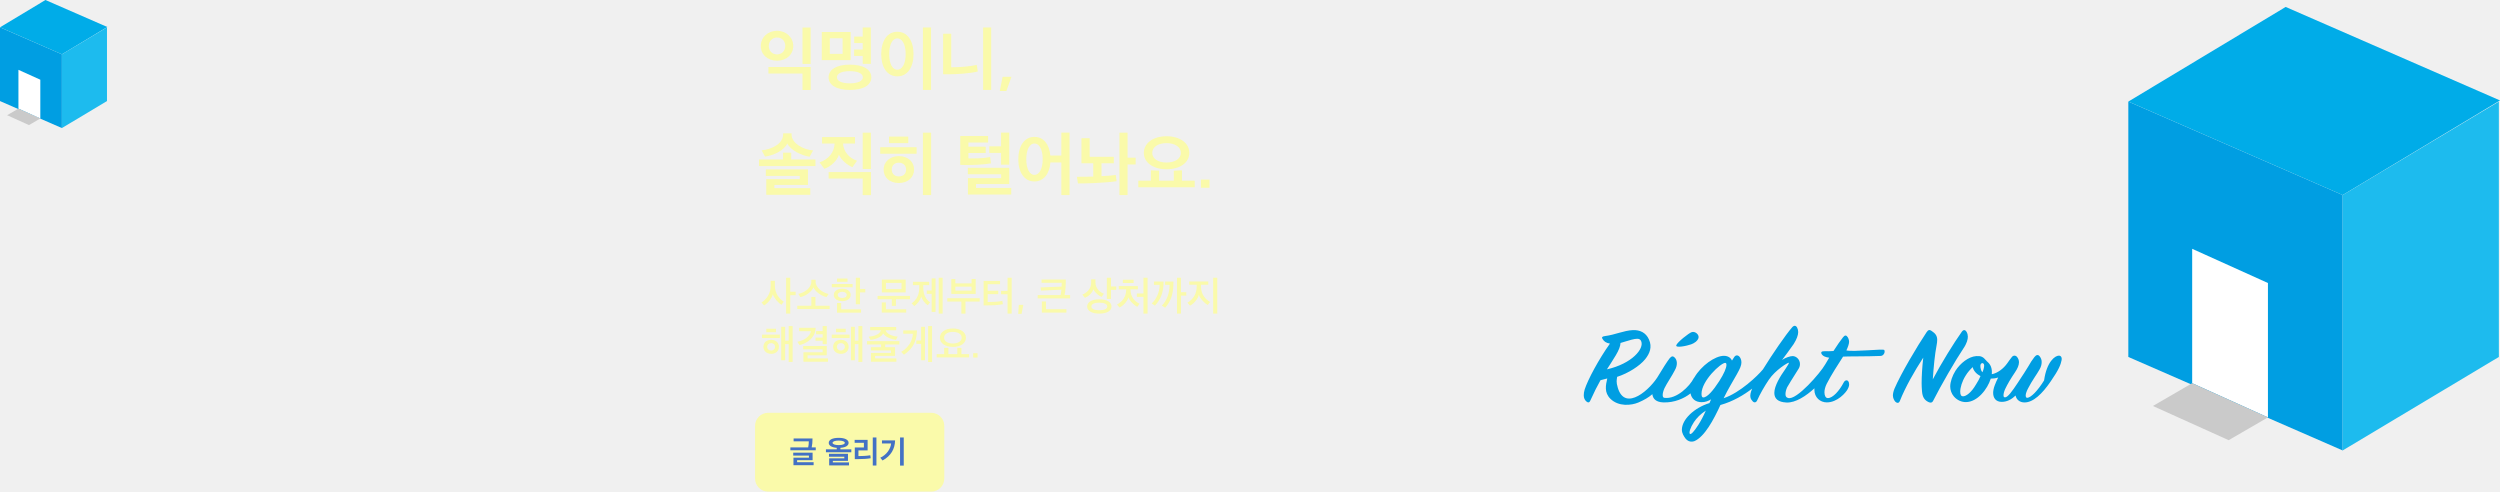
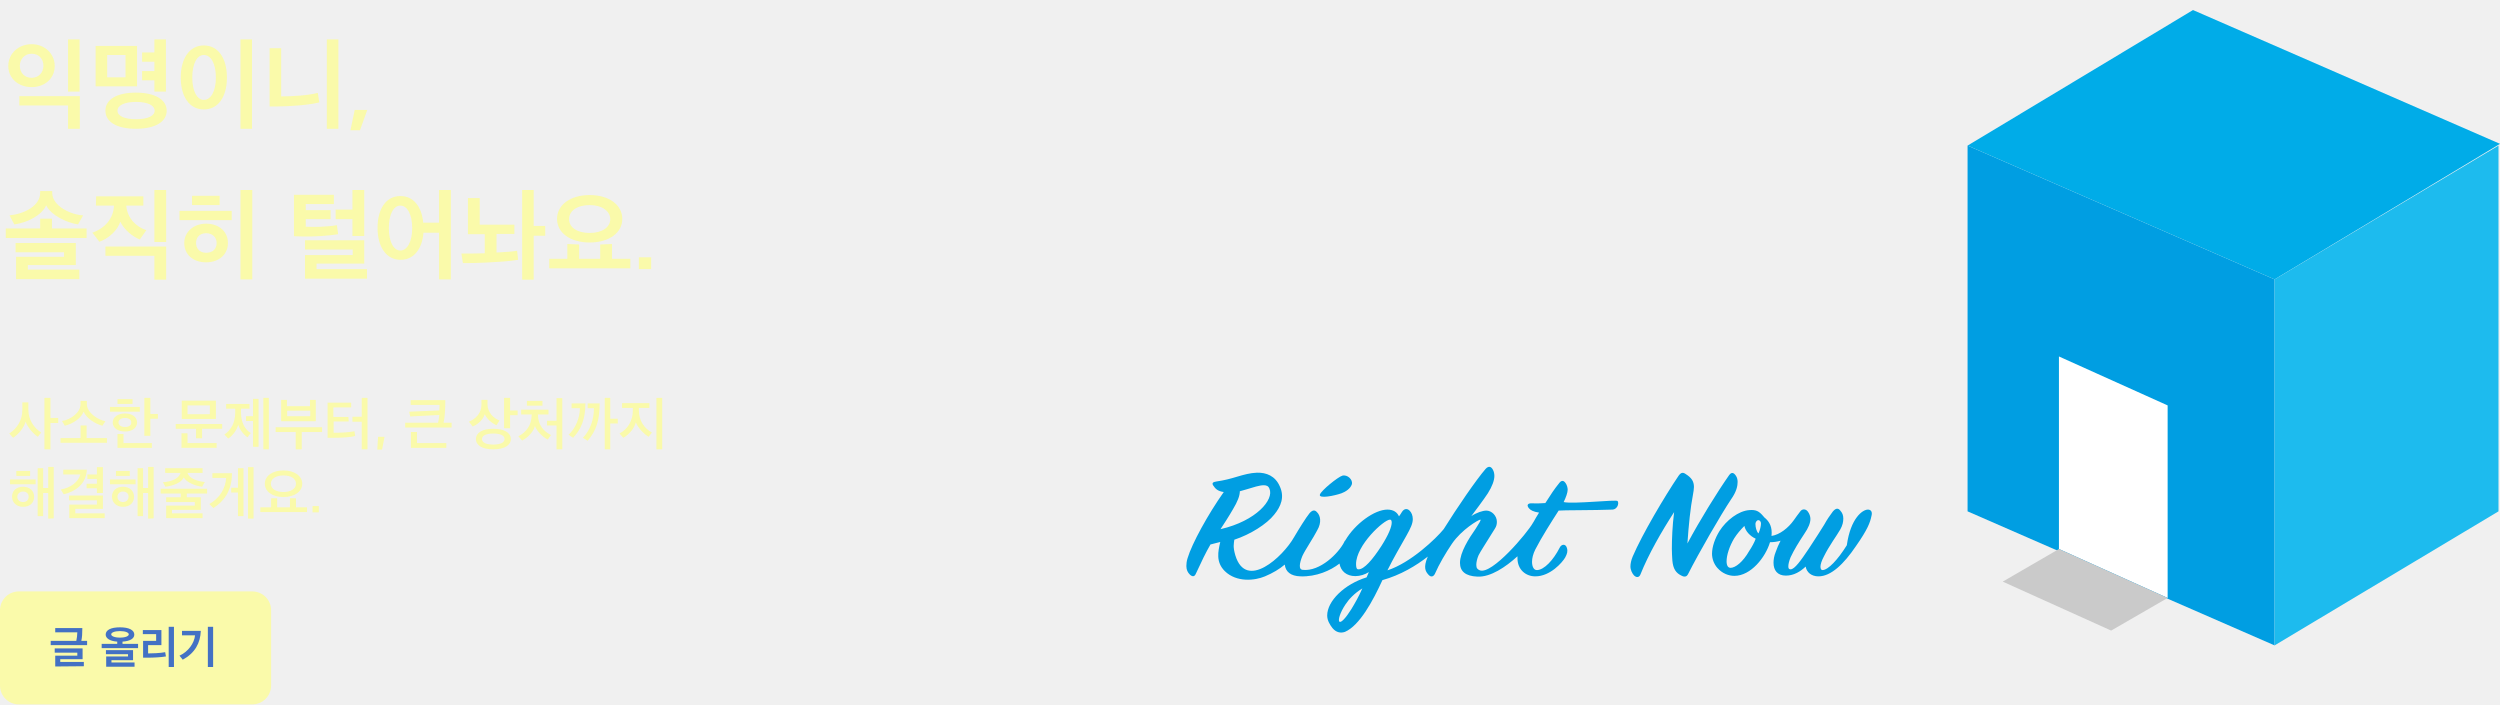
- <svg xmlns="http://www.w3.org/2000/svg" id="_레이어_2" data-name="레이어 2" viewBox="0 0 1426.78 280.58">
-   <defs>
-     <style>
-       .cls-1 {
-         fill: #4371c4;
-       }
- 
-       .cls-1, .cls-2, .cls-3, .cls-4, .cls-5, .cls-6, .cls-7 {
-         stroke-width: 0px;
-       }
- 
-       .cls-2 {
-         fill: #00ace8;
-       }
- 
-       .cls-3 {
-         fill: #009ee2;
-       }
- 
-       .cls-4 {
-         fill: #fff;
-       }
- 
-       .cls-5 {
-         fill: #fafaaa;
-       }
- 
-       .cls-6 {
-         fill: #1dbbee;
-       }
- 
-       .cls-7 {
-         fill: #cacaca;
-       }
-     </style>
-   </defs>
-   <g id="_레이어_1-2" data-name="레이어 1">
-     <g>
-       <path class="cls-5" d="m445.95,173.97c-1.75-1.13-4.14-3.75-4.88-6-.71,2.44-2.76,5.01-5.01,6.37l-1.45-1.72c3.2-2.07,5.22-5.45,5.22-9.36v-2.99h2.41v2.85c0,3.93,2.09,7.2,5.1,9.08l-1.4,1.77Zm5.06-7.47h3.08v1.98h-3.08v10.51h-2.37v-20.49h2.37v8Z" />
-       <path class="cls-5" d="m454.99,176.4v-1.91h8.05v-5.04h2.35v5.04h8.12v1.91h-18.51Zm16.69-6.81c-3.06-.78-6.39-3.1-7.45-5.63-.94,2.55-4.35,4.9-7.45,5.63l-1.15-1.91c3.36-.53,7.4-3.29,7.4-6.81v-1.22h2.46v1.22c0,3.47,4.32,6.32,7.4,6.9l-1.22,1.82Z" />
-       <path class="cls-5" d="m474.72,163.96v-1.86h11.87v1.86h-11.87Zm5.98,7.91c-2.76,0-4.85-1.4-4.85-3.56s2.07-3.56,4.85-3.56,4.81,1.45,4.81,3.56-2.07,3.56-4.81,3.56Zm-3.01-12.92h6v1.89h-6v-1.89Zm0,19.48v-5.5h2.37v3.61h11.34v1.89h-13.71Zm3.01-11.89c-1.45,0-2.6.69-2.6,1.77s1.15,1.75,2.6,1.75,2.55-.64,2.55-1.75-1.17-1.77-2.55-1.77Zm10.09-1.63h3.04v1.95h-3.04v6.78h-2.37v-15.15h2.37v6.42Z" />
-       <path class="cls-5" d="m508.97,174.56v-3.77h-8.14v-1.91h18.51v1.91h-8.02v3.77h-2.35Zm-5.75,3.82v-5.79h2.37v3.93h11.59v1.86h-13.96Zm13.66-11.5h-13.61v-7.31h13.61v7.31Zm-2.37-5.43h-8.88v3.54h8.88v-3.54Z" />
-       <path class="cls-5" d="m529.48,174.22c-1.38-.87-3.17-3.06-3.73-5.01-.46,2.02-2.23,4.37-4,5.47l-1.47-1.59c2.71-1.79,4.35-4.78,4.35-8.83v-1.52h-3.61v-1.91h9.27v1.91h-3.36v1.45c0,4.07,1.63,6.99,3.93,8.32l-1.38,1.7Zm2.23,3.79v-10.28h-2.81v-1.95h2.81v-6.88h2.21v19.11h-2.21Zm4.02.97v-20.49h2.25v20.49h-2.25Z" />
-       <path class="cls-5" d="m548.67,179v-6.9h-8.05v-1.91h18.51v1.91h-8.12v6.9h-2.35Zm-5.75-11.24v-8.49h2.32v2.46h9.24v-2.51h2.35v8.53h-13.91Zm11.57-4.16h-9.24v2.25h9.24v-2.25Z" />
-       <path class="cls-5" d="m569.73,167.85h-6.05v4.51c2.74,0,5.59-.07,8.35-.62l.34,1.86c-2.14.46-5.01.67-8.88.69h-2.14v-13.96h9.38v1.86h-7.06v3.75h6.05v1.91Zm5.29,11.13v-11.04h-3.7v-1.95h3.7v-7.5h2.35v20.49h-2.35Z" />
-       <path class="cls-5" d="m581.44,174.01h2.58l-1.01,5.13h-1.91l.34-5.13Z" />
-       <path class="cls-5" d="m607.57,168.4h3.15v1.89h-18.51v-1.89h13.08c.21-.83.37-1.93.46-3.08l-11.59.55-.3-1.82,12-.48c.05-.76.07-1.49.07-2.16h-11.5v-1.89h13.84c0,3.38-.21,6.71-.71,8.88Zm-12.99,9.98v-6.32h2.37v4.42h11.66v1.91h-14.03Z" />
-       <path class="cls-5" d="m628.66,169.44c-1.68-.71-3.79-2.41-4.67-4.37-.62,2.16-2.76,4.05-4.83,4.92l-1.45-1.86c2.94-1.2,5.04-3.63,5.04-6.78v-1.95h2.44v1.84c0,3.2,2.51,5.61,4.83,6.37l-1.36,1.84Zm-1.29,9.54c-4.37,0-6.92-1.63-6.92-4.07s2.55-4.09,6.92-4.09,6.97,1.61,6.97,4.09-2.58,4.07-6.97,4.07Zm0-6.25c-2.85,0-4.51.8-4.51,2.18s1.66,2.16,4.51,2.16,4.55-.81,4.55-2.16-1.68-2.18-4.55-2.18Zm6.69-7.31v5.2h-2.37v-12.12h2.37v4.97h3.01v1.95h-3.01Z" />
-       <path class="cls-5" d="m649.08,175.09c-2.02-.97-4.42-3.4-5.08-5.4-.51,2.09-2.67,4.62-5.06,5.82l-1.47-1.72c3.1-1.63,5.27-4.44,5.27-8.58v-.09h-4.25v-1.86h10.92v1.86h-4.23v.09c0,4.14,2.32,6.74,5.17,8.14l-1.26,1.75Zm-8.26-15.43h6.16v1.86h-6.16v-1.86Zm11.75,19.32v-9.54h-3.75v-1.95h3.75v-8.99h2.35v20.49h-2.35Z" />
-       <path class="cls-5" d="m659.13,174.43l-1.82-1.24c2.92-2.69,4.51-6.92,4.53-10.6h-3.27v-1.91h5.5c0,6.09-1.61,10.23-4.94,13.75Zm5.86,1.22l-1.89-1.22c3.1-3.2,4.39-7.61,4.39-11.84h-2.55v-1.91h4.76c0,6.62-1.08,10.67-4.71,14.97Zm8.99-8.9h3.04v1.95h-3.04v10.28h-2.25v-20.49h2.25v8.26Z" />
-       <path class="cls-5" d="m689.26,174.04c-1.91-1.06-4.39-3.68-5.06-5.79-.53,2.21-2.6,4.92-5.04,6.21l-1.49-1.72c3.27-1.84,5.31-5.08,5.31-9.22v-1.01h-4.28v-1.86h10.88v1.86h-4.16v.99c0,4.14,2.21,7.2,5.22,8.83l-1.38,1.72Zm3.1,4.94v-20.49h2.35v20.49h-2.35Z" />
-       <path class="cls-5" d="m434.91,190.97h10.19v1.95h-10.19v-1.95Zm5.2,10.97c-2.62,0-4.42-1.72-4.42-3.98,0-2.46,1.79-4.02,4.42-4.02s4.42,1.61,4.42,4.02-1.79,3.98-4.42,3.98Zm-2.78-14.33h5.54v1.98h-5.54v-1.98Zm2.78,8.21c-1.31,0-2.25.85-2.25,2.14s.94,2.09,2.25,2.09,2.25-.9,2.25-2.09c0-1.29-.94-2.14-2.25-2.14Zm10,10.76v-10.19h-2.02v9.22h-2.23v-19.11h2.23v7.93h2.02v-8.35h2.25v20.49h-2.25Z" />
-       <path class="cls-5" d="m456.28,196.95l-1.22-1.91c3.96-.71,7.04-2.97,7.8-6.02h-6.78v-1.95h9.43c-.21,5.59-4.53,8.71-9.22,9.89Zm2.23,9.5v-5.4h10.99v-1.68h-11.13v-1.89h13.48v5.31h-10.97v1.77h11.66v1.89h-14.03Zm10.99-10.05v-1.93h-4.09v-1.79h4.09v-1.91h-3.75v-1.82h3.75v-2.85h2.35v10.3h-2.35Z" />
-       <path class="cls-5" d="m474.7,190.97h10.19v1.95h-10.19v-1.95Zm5.2,10.97c-2.62,0-4.42-1.72-4.42-3.98,0-2.46,1.79-4.02,4.42-4.02s4.42,1.61,4.42,4.02-1.79,3.98-4.42,3.98Zm-2.78-14.33h5.54v1.98h-5.54v-1.98Zm2.78,8.21c-1.31,0-2.25.85-2.25,2.14s.94,2.09,2.25,2.09,2.25-.9,2.25-2.09c0-1.29-.94-2.14-2.25-2.14Zm10,10.76v-10.19h-2.02v9.22h-2.23v-19.11h2.23v7.93h2.02v-8.35h2.25v20.49h-2.25Z" />
-       <path class="cls-5" d="m497.08,206.44v-5.01h11.41v-1.4h-11.41v-1.89h5.75v-1.54h-8.05v-1.91h18.51v1.91h-8.12v1.54h5.66v4.97h-11.41v1.45h12.16v1.89h-14.51Zm14.26-12.49c-3.01-.37-6.19-1.75-7.29-3.66-.92,1.98-3.96,3.31-7.27,3.68l-1.03-1.82c3.29-.23,6.42-1.36,6.99-3.66h-6.12v-1.86h14.85v1.86h-6.05c.69,2.28,4.16,3.45,6.94,3.61l-1.04,1.84Z" />
-       <path class="cls-5" d="m515.87,202.44l-1.56-1.61c4.07-2.41,6.44-6.12,6.69-10.35h-5.52v-1.93h7.84c-.05,6.25-2.53,10.65-7.45,13.89Zm9.82,3.17v-9.36h-2.74v-1.93h2.74v-7.82h2.21v19.11h-2.21Zm4,.97v-20.49h2.25v20.49h-2.25Z" />
-       <path class="cls-5" d="m534.57,203.98v-1.89h4.28v-3.56l2.39-.02v3.59h5.1v-3.59l2.37.02v3.56h4.37v1.89h-18.51Zm9.24-5.98c-4.44,0-7.4-2.16-7.4-5.27s2.97-5.27,7.4-5.27,7.45,2.18,7.45,5.27-2.94,5.27-7.45,5.27Zm0-8.58c-3.01,0-5.01,1.33-5.01,3.31s2,3.31,5.01,3.31,5.04-1.33,5.04-3.31-1.98-3.31-5.04-3.31Z" />
-       <path class="cls-5" d="m555.38,201.57h2.53v2.48h-2.53v-2.48Z" />
-     </g>
-     <g>
-       <path class="cls-5" d="m443.48,17.57c5.12,0,9.24,3.72,9.24,8.68s-4.04,8.4-9.24,8.4-9.28-3.36-9.28-8.4,4.12-8.68,9.28-8.68Zm19.2,20.68v13.12h-4.68v-9.4h-19.44v-3.72h24.12Zm-19.2-7.2c2.76,0,4.68-2.12,4.68-4.84s-1.76-4.8-4.68-4.8-4.72,2.28-4.72,4.8c0,2.8,1.88,4.84,4.72,4.84Zm14.52,5.44V15.73h4.64v20.76h-4.64Z" />
-       <path class="cls-5" d="m469,34.33v-16.08h16.48v16.08h-16.48Zm16,17c-7.68,0-12.12-2.84-12.12-7.2s4.44-7.24,12.12-7.24,12.28,2.76,12.28,7.24-4.48,7.2-12.28,7.2Zm-4.12-29.48h-7.28v8.88h7.28v-8.88Zm-3.24,22.28c0,2.12,2.8,3.44,7.36,3.44s7.44-1.32,7.44-3.44-2.68-3.52-7.44-3.52-7.36,1.36-7.36,3.52Zm9.84-19.56v-3.68h4.88v-5.2h4.64v20.76h-4.64v-4.52h-4.92v-3.68h4.92v-3.68h-4.88Z" />
-       <path class="cls-5" d="m512.12,18.13c5.84,0,9.24,5.24,9.24,12.76s-3.4,12.68-9.24,12.68-9.2-5.2-9.2-12.68,3.4-12.76,9.2-12.76Zm0,3.76c-2.68,0-4.64,3.36-4.64,9s1.96,8.92,4.64,8.92,4.76-3.32,4.76-8.92-2-9-4.76-9Zm14.6,29.44V15.69h4.64v35.63h-4.64Z" />
-       <path class="cls-5" d="m558.04,40.8c-4.32,1.12-12.32,1.6-16.52,1.6h-3.28v-23.16h4.64v19.16c4.84,0,10.68-.44,14.56-1.36l.6,3.76Zm7.64,10.52h-4.6V15.69h4.6v35.63Z" />
-       <path class="cls-5" d="m572.2,43.84h5.04l-2.88,8.08h-3.76l1.6-8.08Z" />
-       <path class="cls-5" d="m433.2,94.77v-3.76h13.68v-3.88h4.68v3.88h13.84v3.76h-32.19Zm3.4-5.4l-1.92-3.56c5.92-.6,12.24-3.84,12.24-9v-.72h4.84v.72c0,5.16,7.16,8.72,12.28,9.04l-2,3.6c-4.72-.72-10.84-3.68-12.72-7.56-1.88,3.96-7.56,6.76-12.72,7.48Zm.72,21.8v-8.92h19.12v-1.84h-19.36v-3.72h24.04v8.84h-19.16v1.84h20.48v3.8h-25.12Z" />
-       <path class="cls-5" d="m469.16,78.21h18.8v3.72h-6.84c.36,5.12,4,8.52,8,9.8l-2.6,3.68c-2.72-1.04-6.2-3.8-7.76-7.08-1,3.48-4.8,6.8-8.28,8l-2.76-3.64c5.04-1.8,8.4-5.56,8.6-10.76h-7.16v-3.72Zm27.92,20v13.16h-4.72v-9.48h-19.44v-3.68h24.16Zm-4.72-1.76v-20.72h4.68v20.72h-4.68Z" />
-       <path class="cls-5" d="m502.36,87.73v-3.72h20.76v3.72h-20.76Zm10.6,1.36c5.2,0,8.72,3.24,8.72,7.68s-3.52,7.68-8.72,7.68-8.68-3.12-8.68-7.68c0-4.32,3.56-7.68,8.68-7.68Zm-5.6-11.12h11v3.72h-11v-3.72Zm5.6,22.72c2.68,0,4.16-1.56,4.16-3.92s-1.72-3.92-4.16-3.92-4.04,1.56-4.04,3.92,1.64,3.92,4.04,3.92Zm13.76,10.64v-35.63h4.68v35.63h-4.68Z" />
-       <path class="cls-5" d="m565.08,89.65l.48,3.6c-4.32.68-9.72.96-14.16.92l-3.36-.08v-16.48h15.88v3.72h-11.24v2.36h9.88v3.64h-9.88v3.04c3.4.12,8.4.04,12.4-.72Zm-12.68,21.36v-9.36h18.96v-2.2h-19v-3.68h23.64v9.28h-18.96v2.2h20.08v3.76h-24.72Zm18.92-17.04v-6.68h-6.72v-3.76h6.72v-7.84h4.68v18.28h-4.68Z" />
-       <path class="cls-5" d="m590.36,78.13c5.28,0,8.52,4.28,9.08,10.64h6.28v-13.08h4.68v35.63h-4.68v-18.6h-6.24c-.52,6.44-3.8,10.84-9.12,10.84-5.8,0-9.2-5.2-9.2-12.68s3.4-12.76,9.2-12.76Zm0,3.76c-2.68,0-4.64,3.36-4.64,9s1.96,8.92,4.64,8.92,4.72-3.32,4.72-8.92-1.96-9-4.72-9Z" />
-       <path class="cls-5" d="m628.64,93.17v7.36c3.2-.16,5.8-.32,8.16-.68l.44,3.56c-3.36.56-8.72.88-12.84,1.08-3.64.16-6.4.2-9.2.2l-.6-3.8c3.24,0,6.2,0,9.32-.12v-7.6h-6.72v-14.28h4.68v10.6h13.8v3.68h-7.04Zm14.88-3.2h4.6v3.88h-4.6v17.48h-4.64v-35.63h4.64v14.28Z" />
-       <path class="cls-5" d="m649.64,106.88v-3.76h7.2v-5.92l4.68.2v5.72h8.36v-5.72l4.68-.2v5.92h7.28v3.76h-32.19Zm16.12-10.28c-7.8,0-12.96-3.92-12.96-9.36s5.16-9.48,12.96-9.48,13,4,13,9.48-5.16,9.36-13,9.36Zm0-14.92c-4.96,0-8.16,2.32-8.16,5.56s3.2,5.52,8.16,5.52,8.2-2.32,8.2-5.52-3.24-5.56-8.2-5.56Z" />
-       <path class="cls-5" d="m685.4,102.48h4.88v4.68h-4.88v-4.68Z" />
-     </g>
-     <rect class="cls-5" x="430.92" y="235.58" width="108" height="45" rx="7.48" ry="7.48" />
-     <g>
-       <path class="cls-1" d="m463.24,255.32h2.32v1.67h-14.49v-1.67h10.17c.23-.9.38-2.39.36-3.44h-8.68v-1.66h10.79c0,2.03-.14,3.67-.47,5.1Zm-10.41,10.17v-4.3h8.84v-1.19h-8.97v-1.66h11.06v4.3h-8.84v1.15h9.42v1.69h-11.51Z" />
-       <path class="cls-1" d="m478.64,249.88c3.6,0,5.67,1.15,5.67,2.86,0,1.57-1.69,2.65-4.68,2.84v.86h6.23v1.67h-14.49v-1.67h6.16v-.86c-2.92-.22-4.56-1.31-4.56-2.84,0-1.71,2.05-2.86,5.67-2.86Zm-5.42,15.75v-4.07h8.64v-.9h-8.75v-1.66h10.84v4.03h-8.64v.88h9.22v1.71h-11.31Zm5.42-11.6c2.21,0,3.51-.58,3.51-1.3s-1.3-1.3-3.51-1.3-3.49.58-3.49,1.3,1.28,1.3,3.49,1.3Z" />
-       <path class="cls-1" d="m496.93,261.51c-1.69.34-4.68.52-7.4.52h-1.69v-6.66h5.2v-2.67h-5.28v-1.67h7.4v6.01h-5.24v3.26c1.53,0,4.72-.09,6.77-.47l.23,1.67Zm3.26-11.85v16.04h-2.09v-16.04h2.09Z" />
-       <path class="cls-1" d="m503.68,262.81l-1.3-1.58c3.51-1.6,5.91-4.95,6.19-8.14h-5.22v-1.75h7.49c-.13,4.84-2.27,8.8-7.17,11.47Zm9.99,2.9v-16.04h2.11v16.04h-2.11Z" />
-     </g>
-     <g>
-       <path class="cls-3" d="m965.25,196.48c1.56-.55,3.49-1.77,4.07-3.48.64-1.9-1.79-4.05-3.75-3.48-1.73.5-8.33,5.83-8.89,7.48-.6,1.78,5.84.46,8.58-.51Z" />
-       <path class="cls-3" d="m1053.74,200.01c.86-1.81,1.56-3.77,1.56-4.93,0-.78-.29-1.88-.79-2.65-.79-1.23-1.65-1.29-2.73.13-1.65,2.13-3.16,4.27-5.39,7.76-1.58.13-3.52.19-5.17.13-1.65-.06-2.37.58-1.37,1.94.57.78,1.87,1.49,4.1,1.75-.78,1.27-1.56,2.58-2.3,3.87-.08.09-.15.2-.21.31-2.16,3.95-16.25,20.58-21.07,18.78-.94-.35-1.37-.84-1.37-2.2,0-1.03.29-2.39.93-3.82.79-1.55,2.59-4.27,6.54-10.61.57-.91.79-1.81.79-2.72,0-2.52-2.08-4.53-4.17-4.53-1.37,0-3.88.78-6.04,2.2.72-.91,5.17-6.92,6.61-9.05,1.72-2.72,2.59-5.11,2.59-6.86,0-.91-.22-1.75-.57-2.46-.65-1.29-1.72-1.55-2.87-.26-3.81,4.4-11.21,15.19-16.69,24.03-3.02,3.66-13.09,13.36-22.41,16.45,2.37-4.92,5.25-9.64,7.55-13.71,1.8-3.23,2.59-4.98,2.59-6.73,0-1.36-.5-2.59-1.15-3.3-.93-.97-2.23-1.03-3.09.45-.43.71-.86,1.36-1.15,1.81-.65-1.55-2.23-2.72-4.6-2.72-5.12,0-12.94,5.65-16.83,12.29-.15.13-.29.32-.42.57-2.23,4.4-9.6,11.94-16.61,11.14-.79-.09-1.08-.58-1.08-1.62s.36-2.39,1.01-3.88c1.22-2.59,4.53-7.44,5.89-10.22,1.87-3.23,1.29-6.02-.07-7.31-.93-.97-1.8-.84-2.87.45-1.36,1.72-4.21,6.22-6.22,9.6-4.41,7.84-19.15,21.36-23.37,7.18-1.03-3.47-.59-4.35-.37-6.2,6.42-2.06,12.86-6.23,15.94-9.99,2.66-3.3,4.17-6.99,2.23-11.32-1.8-4.07-5.32-5.5-9.13-5.37-2.66.13-5.17.78-7.91,1.55-2.59.78-5.32,1.49-8.19,1.88-1.51.19-1.87.71-1.29,1.62.86,1.36,1.87,2.26,4.24,2.65-6.32,8.86-12.65,20.63-14.44,26.26-.36,1.16-.5,2.33-.5,3.23,0,1.62.57,2.65,1.37,3.43,1.08.97,1.87.84,2.37-.39,2.16-4.79,4.02-8.47,5.82-11.64l3.86-.99c-.88,3.87-1.84,8,1.78,11.59,4.67,4.62,12,3.84,16.03,2.11,3.11-1.34,5.84-2.87,7.91-4.73.31,2.78,2.27,4.56,6.28,4.7,6.26.22,11.89-2.26,15.52-5.15.55,3.04,2.8,5.02,6.34,5.02,1.94,0,3.81-.65,5.39-1.62l-.93,2.13c-8.77,2.72-15.74,9.38-15.74,15.2,0,2.01,1.08,3.69,2.08,5.04,1.51,1.81,3.31,2.07,5.03,1.49,5.82-2.46,11.07-12.29,14.88-20.63,7.17-1.99,13.49-5.78,18.12-9.37-.03.06-.06.13-.08.19-1.8,4.27-.79,5.82.36,7.05.86.97,1.94.78,2.52-.39,1.72-3.88,4.31-8.34,6.76-11.97,3.81-5.56,10.64-9.64,11.28-9.64.5,0-.57,1.55-1.94,3.69-2.73,3.82-6.25,9.44-6.25,13.52,0,3.36,2.16,5.26,6.9,5.5,5.22.26,11.26-3.78,16-8.12-.03.28-.04.55-.04.81,0,4.46,3.31,7.24,7.11,7.24,6.04,0,10.85-5.56,11.86-7.5.79-1.49,1.08-2.46.72-3.82-.5-1.75-2.16-1.62-2.95-.06-2.52,4.85-6.25,8.93-9.06,8.93-1.22,0-1.94-1.36-1.94-3.3,0-1.42.43-3.1,1.29-4.85,2.52-4.92,6.61-11.32,9.34-15.52,1.58-.19,14.18-.06,21.48-.39,1.73-.08,2.73-2.24,2.01-3.41-.5-.78-17.85,1.22-21.6.25Zm-131.62,2.83c1.8-3.04,2.66-5.3,2.73-7.11l2.8-.84c2.3-.71,5.03-1.55,6.68-1.55,1.08,0,1.87.32,2.3,1.36,1.87,4.27-5.17,12.81-19.55,16.1,1.29-2,3.09-4.72,5.03-7.96Zm47.01,39.84c-2.23,3.49-4.02,5.43-4.67,4.98-.72-.58.22-3.62,2.3-6.79,1.51-2.26,3.74-4.59,6.76-6.53-1.37,3.23-2.95,6.08-4.38,8.34Zm12.07-25.16c-3.52,5.43-6.9,9.38-9.2,9.31-.65,0-.93-.84-.93-2.07,0-7.5,11.07-17.66,13.51-17.66.5,0,.72.39.72,1.16,0,1.68-1.29,4.85-4.1,9.25Z" />
-       <path class="cls-3" d="m1123.05,191.98c0-.91-.22-1.75-.65-2.52-.79-1.23-1.65-1.55-2.73-.19-4.74,6.66-11.71,17.98-16.6,27.23.5-7.44,1.15-14.16,2.16-19.4.22-1.16.36-2.2.36-3.1,0-2.33-1.01-3.69-3.16-5.11-1.08-.78-1.94-.78-2.87.65-5.46,8.15-14.59,23.54-18.33,32.21-.57,1.36-.93,2.91-.93,3.88,0,1.49.65,2.78,1.37,3.62,1.01.97,2.08.91,2.59-.39,3.16-7.96,8.26-16.88,13.37-24.77-.65,5.5-.93,10.87-.93,14.62,0,1.55.07,2.85.22,4.72.29,3.3,1.44,4.98,3.81,6.08,1.22.58,2.01.19,2.44-.58,4.38-8.73,13.22-23.93,17.25-29.88,2.23-3.23,2.66-5.5,2.66-7.05Z" />
-       <path class="cls-3" d="m1174.99,202.97c-2.08,0-6.9,3.36-8.41,14.16-3.59,5.76-7.47,9.9-9.7,9.9-.5,0-.79-.52-.79-1.36,0-.91.5-2.39,1.29-3.88,2.23-4.46,5.25-8.41,6.61-10.93.93-1.62,1.22-2.98,1.22-4.27,0-1.36-.43-2.26-1.15-3.23-.93-1.16-1.94-.91-3.02.45-1.22,1.55-2.3,3.23-3.38,5.17-1.37,2.2-3.09,5.04-6.11,9.51-3.16,4.79-5.68,8.28-7.26,8.28-.65,0-.86-.39-.86-1.16,0-.91.29-2.13.93-3.56,1.44-3.04,3.16-5.89,5.53-9.44,1.58-2.26,2.37-4.27,2.37-5.89,0-1.03-.36-2.07-1.08-2.98-.79-.97-2.16-1.1-3.02.06-.79.97-1.8,2.39-2.52,3.43-2.16,3.1-5.61,5.76-8.91,6.34.36-3.56-.86-5.63-2.3-6.92-.36-.32-.72-.65-1.01-1.03-1.65-2-2.95-2.59-5.53-2.39-4.38.26-9.2,4.14-11.86,8.34-1.8,2.85-3.02,6.34-3.02,9.05,0,1.94.72,4.01,2.08,5.63,2.01,2.33,4.6,3.23,6.83,3.23,6.61,0,12.36-7.37,14.23-13.39,1.37,0,2.8-.19,4.24-.65-.79,1.55-1.37,2.91-1.94,4.4-.65,1.68-.93,3.17-.93,4.4,0,2.85,1.51,5.11,4.89,5.11,3.16,0,5.75-1.55,7.91-3.62.43,2.26,2.3,3.95,5.1,3.95,4.96,0,10.06-4.85,14.95-12.03,4.67-6.73,5.68-9.51,6.18-11.97.36-1.75-.36-2.72-1.58-2.72Zm-47.29,16.49c-2.52,4.4-5.53,6.73-7.4,6.73-.93,0-1.58-.71-1.58-2.65,0-2.39,1.08-5.95,3.02-9.05,1.15-1.94,2.66-3.62,4.1-4.98.43,2.13,2.3,4.07,4.46,5.11-.57,1.42-1.44,3.04-2.59,4.85Zm3.67-6.99c-.79-.84-1.15-2.52-1.15-3.69,0-1.03.65-1.55,1.08-1.55.5,0,1.08.39,1.08,1.36,0,.84-.29,2.39-1.01,3.88Z" />
-     </g>
-     <g>
-       <polygon class="cls-3" points="1336.99 257.08 1214.66 203.72 1214.66 57.97 1336.99 111.32 1336.99 257.08" />
-       <polygon class="cls-4" points="1294.34 238.21 1251.1 218.69 1251.1 142 1294.34 161.52 1294.34 238.21" />
-       <polygon class="cls-7" points="1294.34 238.21 1251.1 218.69 1228.68 231.7 1271.92 251.22 1294.34 238.21" />
-       <polygon class="cls-2" points="1426.78 57.32 1304.45 3.96 1214.66 57.97 1336.99 111.32 1426.78 57.32" />
-       <polygon class="cls-6" points="1336.99 257.08 1426.13 203.72 1426.13 57.97 1336.99 111.32 1336.99 257.08" />
-     </g>
-     <g>
-       <polygon class="cls-3" points="35.32 73.08 0 57.68 0 15.59 35.32 31 35.32 73.08" />
-       <polygon class="cls-4" points="23.01 67.63 10.52 62 10.52 39.85 23.01 45.49 23.01 67.63" />
-       <polygon class="cls-7" points="23.01 67.63 10.52 62 4.05 65.75 16.53 71.39 23.01 67.63" />
-       <polygon class="cls-2" points="61.24 15.41 25.93 0 0 15.59 35.32 31 61.24 15.41" />
-       <polygon class="cls-6" points="35.32 73.08 61.06 57.68 61.06 15.59 35.32 31 35.32 73.08" />
-     </g>
+ <svg xmlns="http://www.w3.org/2000/svg" version="1.1" id="_레이어_2" x="0px" y="0px" viewBox="0 0 995.9 280.6" style="enable-background:new 0 0 995.9 280.6;" xml:space="preserve">
+   <style type="text/css">
+ 	.st0{fill:#FAFAAA;}
+ 	.st1{fill:#4371C4;}
+ 	.st2{fill:#009EE2;}
+ 	.st3{fill:#FFFFFF;}
+ 	.st4{fill:#CACACA;}
+ 	.st5{fill:#00ACE8;}
+ 	.st6{fill:#1DBBEE;}
+ </style>
+   <g>
+     <path class="st0" d="M15.1,174c-1.8-1.1-4.1-3.8-4.9-6c-0.7,2.4-2.8,5-5,6.4l-1.5-1.7c3.2-2.1,5.2-5.4,5.2-9.4v-3h2.4v2.9   c0,3.9,2.1,7.2,5.1,9.1L15.1,174L15.1,174z M20.1,166.5h3.1v2h-3.1V179h-2.4v-20.5h2.4V166.5L20.1,166.5z" />
+     <path class="st0" d="M24.1,176.4v-1.9h8v-5h2.4v5h8.1v1.9H24.1L24.1,176.4z M40.8,169.6c-3.1-0.8-6.4-3.1-7.5-5.6   c-0.9,2.6-4.4,4.9-7.5,5.6l-1.1-1.9c3.4-0.5,7.4-3.3,7.4-6.8v-1.2h2.5v1.2c0,3.5,4.3,6.3,7.4,6.9L40.8,169.6L40.8,169.6z" />
+     <path class="st0" d="M43.8,164v-1.9h11.9v1.9H43.8z M49.8,171.9c-2.8,0-4.9-1.4-4.9-3.6s2.1-3.6,4.9-3.6s4.8,1.4,4.8,3.6   S52.6,171.9,49.8,171.9z M46.8,159h6v1.9h-6V159z M46.8,178.4v-5.5h2.4v3.6h11.3v1.9H46.8z M49.8,166.5c-1.5,0-2.6,0.7-2.6,1.8   s1.1,1.8,2.6,1.8s2.5-0.6,2.5-1.8S51.2,166.5,49.8,166.5z M59.9,164.9h3v1.9h-3v6.8h-2.4v-15.1h2.4V164.9z" />
+     <path class="st0" d="M78.1,174.6v-3.8H70v-1.9h18.5v1.9h-8v3.8H78.1L78.1,174.6z M72.3,178.4v-5.8h2.4v3.9h11.6v1.9H72.3z    M86,166.9H72.4v-7.3H86V166.9z M83.6,161.5h-8.9v3.5h8.9V161.5z" />
+     <path class="st0" d="M98.6,174.2c-1.4-0.9-3.2-3.1-3.7-5c-0.5,2-2.2,4.4-4,5.5l-1.5-1.6c2.7-1.8,4.3-4.8,4.3-8.8v-1.5h-3.6v-1.9   h9.3v1.9h-3.4v1.4c0,4.1,1.6,7,3.9,8.3L98.6,174.2L98.6,174.2z M100.8,178v-10.3H98v-1.9h2.8v-6.9h2.2V178H100.8z M104.9,179v-20.5   h2.2V179H104.9z" />
+     <path class="st0" d="M117.8,179v-6.9h-8v-1.9h18.5v1.9h-8.1v6.9H117.8L117.8,179z M112,167.8v-8.5h2.3v2.5h9.2v-2.5h2.3v8.5   L112,167.8L112,167.8z M123.6,163.6h-9.2v2.2h9.2V163.6z" />
+     <path class="st0" d="M138.9,167.9h-6v4.5c2.7,0,5.6-0.1,8.3-0.6l0.3,1.9c-2.1,0.5-5,0.7-8.9,0.7h-2.1v-14h9.4v1.9h-7.1v3.8h6   L138.9,167.9L138.9,167.9z M144.1,179v-11h-3.7V166h3.7v-7.5h2.3V179L144.1,179L144.1,179z" />
+     <path class="st0" d="M150.6,174h2.6l-1,5.1h-1.9L150.6,174L150.6,174z" />
+     <path class="st0" d="M176.7,168.4h3.2v1.9h-18.5v-1.9h13.1c0.2-0.8,0.4-1.9,0.5-3.1l-11.6,0.6L163,164l12-0.5   c0-0.8,0.1-1.5,0.1-2.2h-11.5v-1.9h13.8C177.4,162.9,177.2,166.2,176.7,168.4L176.7,168.4z M163.7,178.4v-6.3h2.4v4.4h11.7v1.9   L163.7,178.4L163.7,178.4z" />
+     <path class="st0" d="M197.8,169.4c-1.7-0.7-3.8-2.4-4.7-4.4c-0.6,2.2-2.8,4.1-4.8,4.9l-1.5-1.9c2.9-1.2,5-3.6,5-6.8v-1.9h2.4v1.8   c0,3.2,2.5,5.6,4.8,6.4L197.8,169.4L197.8,169.4z M196.5,179c-4.4,0-6.9-1.6-6.9-4.1s2.5-4.1,6.9-4.1s7,1.6,7,4.1   S200.9,179,196.5,179z M196.5,172.7c-2.8,0-4.5,0.8-4.5,2.2s1.7,2.2,4.5,2.2s4.5-0.8,4.5-2.2S199.4,172.7,196.5,172.7z    M203.2,165.4v5.2h-2.4v-12.1h2.4v5h3v1.9H203.2z" />
+     <path class="st0" d="M218.2,175.1c-2-1-4.4-3.4-5.1-5.4c-0.5,2.1-2.7,4.6-5.1,5.8l-1.5-1.7c3.1-1.6,5.3-4.4,5.3-8.6v-0.1h-4.2v-1.9   h10.9v1.9h-4.2v0.1c0,4.1,2.3,6.7,5.2,8.1L218.2,175.1L218.2,175.1z M209.9,159.7h6.2v1.9h-6.2V159.7z M221.7,179v-9.5h-3.8v-1.9   h3.8v-9h2.3V179L221.7,179L221.7,179z" />
+     <path class="st0" d="M228.3,174.4l-1.8-1.2c2.9-2.7,4.5-6.9,4.5-10.6h-3.3v-1.9h5.5C233.2,166.8,231.6,170.9,228.3,174.4   L228.3,174.4z M234.1,175.6l-1.9-1.2c3.1-3.2,4.4-7.6,4.4-11.8h-2.5v-1.9h4.8C238.8,167.3,237.7,171.3,234.1,175.6z M243.1,166.8h3   v1.9h-3V179h-2.2v-20.5h2.2V166.8L243.1,166.8z" />
+     <path class="st0" d="M258.4,174c-1.9-1.1-4.4-3.7-5.1-5.8c-0.5,2.2-2.6,4.9-5,6.2l-1.5-1.7c3.3-1.8,5.3-5.1,5.3-9.2v-1h-4.3v-1.9   h10.9v1.9h-4.2v1c0,4.1,2.2,7.2,5.2,8.8L258.4,174L258.4,174z M261.5,179v-20.5h2.3V179H261.5z" />
+     <path class="st0" d="M4,191h10.2v1.9H4V191z M9.2,201.9c-2.6,0-4.4-1.7-4.4-4c0-2.5,1.8-4,4.4-4s4.4,1.6,4.4,4   S11.9,201.9,9.2,201.9z M6.5,187.6H12v2H6.5V187.6z M9.2,195.8c-1.3,0-2.3,0.9-2.3,2.1s0.9,2.1,2.3,2.1s2.2-0.9,2.2-2.1   C11.5,196.7,10.5,195.8,9.2,195.8z M19.2,206.6v-10.2h-2v9.2H15v-19.1h2.2v7.9h2v-8.4h2.2v20.5L19.2,206.6L19.2,206.6z" />
+     <path class="st0" d="M25.4,196.9l-1.2-1.9c4-0.7,7-3,7.8-6h-6.8v-1.9h9.4C34.4,192.7,30.1,195.8,25.4,196.9L25.4,196.9z    M27.6,206.4v-5.4h11v-1.7H27.5v-1.9H41v5.3H30v1.8h11.7v1.9L27.6,206.4L27.6,206.4z M38.6,196.4v-1.9h-4.1v-1.8h4.1v-1.9h-3.8   v-1.8h3.8v-2.9H41v10.3H38.6z" />
+     <path class="st0" d="M43.8,191H54v1.9H43.8V191z M49,201.9c-2.6,0-4.4-1.7-4.4-4c0-2.5,1.8-4,4.4-4s4.4,1.6,4.4,4   S51.7,201.9,49,201.9z M46.2,187.6h5.5v2h-5.5V187.6z M49,195.8c-1.3,0-2.2,0.9-2.2,2.1s0.9,2.1,2.2,2.1s2.2-0.9,2.2-2.1   C51.3,196.7,50.3,195.8,49,195.8z M59,206.6v-10.2h-2v9.2h-2.2v-19.1H57v7.9h2v-8.4h2.2v20.5L59,206.6L59,206.6z" />
+     <path class="st0" d="M66.2,206.4v-5h11.4V200H66.2v-1.9H72v-1.5h-8v-1.9h18.5v1.9h-8.1v1.5H80v5H68.5v1.4h12.2v1.9L66.2,206.4   L66.2,206.4z M80.5,193.9c-3-0.4-6.2-1.8-7.3-3.7c-0.9,2-4,3.3-7.3,3.7l-1-1.8c3.3-0.2,6.4-1.4,7-3.7h-6.1v-1.9h14.9v1.9h-6   c0.7,2.3,4.2,3.4,6.9,3.6L80.5,193.9L80.5,193.9z" />
+     <path class="st0" d="M85,202.4l-1.6-1.6c4.1-2.4,6.4-6.1,6.7-10.4h-5.5v-1.9h7.8C92.4,194.8,89.9,199.2,85,202.4z M94.8,205.6v-9.4   h-2.7v-1.9h2.7v-7.8H97v19.1H94.8z M98.8,206.6v-20.5h2.2v20.5H98.8z" />
+     <path class="st0" d="M103.7,204v-1.9h4.3v-3.6l2.4,0v3.6h5.1v-3.6l2.4,0v3.6h4.4v1.9H103.7z M112.9,198c-4.4,0-7.4-2.2-7.4-5.3   s3-5.3,7.4-5.3s7.5,2.2,7.5,5.3S117.4,198,112.9,198z M112.9,189.4c-3,0-5,1.3-5,3.3s2,3.3,5,3.3s5-1.3,5-3.3   S116,189.4,112.9,189.4z" />
+     <path class="st0" d="M124.5,201.6h2.5v2.5h-2.5V201.6z" />
+   </g>
+   <g>
+     <path class="st0" d="M12.6,17.6c5.1,0,9.2,3.7,9.2,8.7s-4,8.4-9.2,8.4s-9.3-3.4-9.3-8.4S7.4,17.6,12.6,17.6z M31.8,38.2v13.1h-4.7   V42H7.7v-3.7H31.8z M12.6,31c2.8,0,4.7-2.1,4.7-4.8s-1.8-4.8-4.7-4.8s-4.7,2.3-4.7,4.8C7.9,29,9.8,31,12.6,31z M27.1,36.5V15.7h4.6   v20.8H27.1z" />
+     <path class="st0" d="M38.1,34.3V18.3h16.5v16.1H38.1z M54.1,51.3c-7.7,0-12.1-2.8-12.1-7.2s4.4-7.2,12.1-7.2s12.3,2.8,12.3,7.2   S61.9,51.3,54.1,51.3z M50,21.9h-7.3v8.9H50V21.9z M46.8,44.1c0,2.1,2.8,3.4,7.4,3.4s7.4-1.3,7.4-3.4s-2.7-3.5-7.4-3.5   S46.8,42,46.8,44.1z M56.6,24.6v-3.7h4.9v-5.2h4.6v20.8h-4.6v-4.5h-4.9v-3.7h4.9v-3.7C61.5,24.6,56.6,24.6,56.6,24.6z" />
+     <path class="st0" d="M81.2,18.1c5.8,0,9.2,5.2,9.2,12.8s-3.4,12.7-9.2,12.7S72,38.4,72,30.9S75.4,18.1,81.2,18.1z M81.2,21.9   c-2.7,0-4.6,3.4-4.6,9s2,8.9,4.6,8.9c2.7,0,4.8-3.3,4.8-8.9S84,21.9,81.2,21.9z M95.8,51.3V15.7h4.6v35.6L95.8,51.3L95.8,51.3z" />
+     <path class="st0" d="M127.2,40.8c-4.3,1.1-12.3,1.6-16.5,1.6h-3.3V19.2h4.6v19.2c4.8,0,10.7-0.4,14.6-1.4L127.2,40.8L127.2,40.8z    M134.8,51.3h-4.6V15.7h4.6V51.3z" />
+     <path class="st0" d="M141.3,43.8h5l-2.9,8.1h-3.8L141.3,43.8L141.3,43.8z" />
+     <path class="st0" d="M2.3,94.8V91H16v-3.9h4.7V91h13.8v3.8H2.3L2.3,94.8z M5.7,89.4l-1.9-3.6C9.7,85.2,16,82,16,76.8v-0.7h4.8v0.7   c0,5.2,7.2,8.7,12.3,9l-2,3.6c-4.7-0.7-10.8-3.7-12.7-7.6C16.6,85.8,10.9,88.7,5.7,89.4L5.7,89.4z M6.4,111.2v-8.9h19.1v-1.8H6.2   v-3.7h24v8.8H11.1v1.8h20.5v3.8H6.4L6.4,111.2z" />
+     <path class="st0" d="M38.3,78.2h18.8v3.7h-6.8c0.4,5.1,4,8.5,8,9.8l-2.6,3.7c-2.7-1-6.2-3.8-7.8-7.1c-1,3.5-4.8,6.8-8.3,8l-2.8-3.6   c5-1.8,8.4-5.6,8.6-10.8h-7.2L38.3,78.2L38.3,78.2z M66.2,98.2v13.2h-4.7v-9.5H42v-3.7H66.2z M61.5,96.4V75.7h4.7v20.7H61.5z" />
+     <path class="st0" d="M71.5,87.7V84h20.8v3.7H71.5z M82.1,89.1c5.2,0,8.7,3.2,8.7,7.7s-3.5,7.7-8.7,7.7s-8.7-3.1-8.7-7.7   C73.4,92.5,77,89.1,82.1,89.1z M76.5,78h11v3.7h-11L76.5,78L76.5,78z M82.1,100.7c2.7,0,4.2-1.6,4.2-3.9s-1.7-3.9-4.2-3.9   s-4,1.6-4,3.9S79.7,100.7,82.1,100.7z M95.8,111.3V75.7h4.7v35.6H95.8z" />
+     <path class="st0" d="M134.2,89.7l0.5,3.6c-4.3,0.7-9.7,1-14.2,0.9l-3.4-0.1V77.6H133v3.7h-11.2v2.4h9.9v3.6h-9.9v3   C125.2,90.5,130.2,90.4,134.2,89.7L134.2,89.7z M121.5,111v-9.4h19v-2.2h-19v-3.7h23.6v9.3h-19v2.2h20.1v3.8H121.5L121.5,111z    M140.4,94v-6.7h-6.7v-3.8h6.7v-7.8h4.7V94H140.4z" />
+     <path class="st0" d="M159.5,78.1c5.3,0,8.5,4.3,9.1,10.6h6.3V75.7h4.7v35.6h-4.7V92.7h-6.2c-0.5,6.4-3.8,10.8-9.1,10.8   c-5.8,0-9.2-5.2-9.2-12.7S153.7,78.1,159.5,78.1L159.5,78.1z M159.5,81.9c-2.7,0-4.6,3.4-4.6,9s2,8.9,4.6,8.9s4.7-3.3,4.7-8.9   S162.2,81.9,159.5,81.9z" />
+     <path class="st0" d="M197.8,93.2v7.4c3.2-0.2,5.8-0.3,8.2-0.7l0.4,3.6c-3.4,0.6-8.7,0.9-12.8,1.1c-3.6,0.2-6.4,0.2-9.2,0.2   l-0.6-3.8c3.2,0,6.2,0,9.3-0.1v-7.6h-6.7V78.9h4.7v10.6h13.8v3.7C204.8,93.2,197.8,93.2,197.8,93.2z M212.6,90h4.6v3.9h-4.6v17.5   H208V75.7h4.6V90L212.6,90z" />
+     <path class="st0" d="M218.8,106.9v-3.8h7.2v-5.9l4.7,0.2v5.7h8.4v-5.7l4.7-0.2v5.9h7.3v3.8H218.8L218.8,106.9z M234.9,96.6   c-7.8,0-13-3.9-13-9.4s5.2-9.5,13-9.5s13,4,13,9.5S242.7,96.6,234.9,96.6z M234.9,81.7c-5,0-8.2,2.3-8.2,5.6s3.2,5.5,8.2,5.5   s8.2-2.3,8.2-5.5S239.8,81.7,234.9,81.7z" />
+     <path class="st0" d="M254.5,102.5h4.9v4.7h-4.9V102.5z" />
+   </g>
+   <path class="st0" d="M7.5,235.6h93c4.1,0,7.5,3.3,7.5,7.5v30c0,4.1-3.3,7.5-7.5,7.5h-93c-4.1,0-7.5-3.3-7.5-7.5v-30  C0,238.9,3.4,235.6,7.5,235.6z" />
+   <g>
+     <path class="st1" d="M32.4,255.3h2.3v1.7H20.2v-1.7h10.2c0.2-0.9,0.4-2.4,0.4-3.4H22v-1.7h10.8C32.8,252.3,32.7,253.9,32.4,255.3   L32.4,255.3z M22,265.5v-4.3h8.8V260h-9v-1.7h11.1v4.3H24v1.1h9.4v1.7L22,265.5L22,265.5z" />
+     <path class="st1" d="M47.8,249.9c3.6,0,5.7,1.1,5.7,2.9c0,1.6-1.7,2.6-4.7,2.8v0.9H55v1.7H40.5v-1.7h6.2v-0.9   c-2.9-0.2-4.6-1.3-4.6-2.8C42.1,251,44.1,249.9,47.8,249.9L47.8,249.9z M42.3,265.6v-4.1H51v-0.9h-8.8V259h10.8v4h-8.6v0.9h9.2v1.7   L42.3,265.6L42.3,265.6z M47.8,254c2.2,0,3.5-0.6,3.5-1.3s-1.3-1.3-3.5-1.3s-3.5,0.6-3.5,1.3S45.6,254,47.8,254z" />
+     <path class="st1" d="M66.1,261.5c-1.7,0.3-4.7,0.5-7.4,0.5H57v-6.7h5.2v-2.7h-5.3V251h7.4v6H59v3.3c1.5,0,4.7-0.1,6.8-0.5   L66.1,261.5L66.1,261.5z M69.3,249.7v16h-2.1v-16H69.3z" />
+     <path class="st1" d="M72.8,262.8l-1.3-1.6c3.5-1.6,5.9-5,6.2-8.1h-5.2v-1.8H80C79.8,256.2,77.7,260.1,72.8,262.8L72.8,262.8z    M82.8,265.7v-16h2.1v16H82.8z" />
+   </g>
+   <g>
+     <path class="st2" d="M534.4,196.5c1.6-0.6,3.5-1.8,4.1-3.5c0.6-1.9-1.8-4.1-3.8-3.5c-1.7,0.5-8.3,5.8-8.9,7.5   C525.2,198.8,531.6,197.5,534.4,196.5L534.4,196.5z" />
+     <path class="st2" d="M622.9,200c0.9-1.8,1.6-3.8,1.6-4.9c0-0.8-0.3-1.9-0.8-2.6c-0.8-1.2-1.7-1.3-2.7,0.1c-1.7,2.1-3.2,4.3-5.4,7.8   c-1.6,0.1-3.5,0.2-5.2,0.1s-2.4,0.6-1.4,1.9c0.6,0.8,1.9,1.5,4.1,1.8c-0.8,1.3-1.6,2.6-2.3,3.9c-0.1,0.1-0.2,0.2-0.2,0.3   c-2.2,3.9-16.2,20.6-21.1,18.8c-0.9-0.4-1.4-0.8-1.4-2.2c0-1,0.3-2.4,0.9-3.8c0.8-1.6,2.6-4.3,6.5-10.6c0.6-0.9,0.8-1.8,0.8-2.7   c0-2.5-2.1-4.5-4.2-4.5c-1.4,0-3.9,0.8-6,2.2c0.7-0.9,5.2-6.9,6.6-9.1c1.7-2.7,2.6-5.1,2.6-6.9c0-0.9-0.2-1.8-0.6-2.5   c-0.7-1.3-1.7-1.6-2.9-0.3c-3.8,4.4-11.2,15.2-16.7,24c-3,3.7-13.1,13.4-22.4,16.4c2.4-4.9,5.2-9.6,7.5-13.7c1.8-3.2,2.6-5,2.6-6.7   c0-1.4-0.5-2.6-1.2-3.3c-0.9-1-2.2-1-3.1,0.4c-0.4,0.7-0.9,1.4-1.2,1.8c-0.7-1.6-2.2-2.7-4.6-2.7c-5.1,0-12.9,5.6-16.8,12.3   c-0.2,0.1-0.3,0.3-0.4,0.6c-2.2,4.4-9.6,11.9-16.6,11.1c-0.8-0.1-1.1-0.6-1.1-1.6s0.4-2.4,1-3.9c1.2-2.6,4.5-7.4,5.9-10.2   c1.9-3.2,1.3-6-0.1-7.3c-0.9-1-1.8-0.8-2.9,0.4c-1.4,1.7-4.2,6.2-6.2,9.6c-4.4,7.8-19.1,21.4-23.4,7.2c-1-3.5-0.6-4.4-0.4-6.2   c6.4-2.1,12.9-6.2,15.9-10c2.7-3.3,4.2-7,2.2-11.3c-1.8-4.1-5.3-5.5-9.1-5.4c-2.7,0.1-5.2,0.8-7.9,1.6c-2.6,0.8-5.3,1.5-8.2,1.9   c-1.5,0.2-1.9,0.7-1.3,1.6c0.9,1.4,1.9,2.3,4.2,2.6c-6.3,8.9-12.7,20.6-14.4,26.3c-0.4,1.2-0.5,2.3-0.5,3.2c0,1.6,0.6,2.6,1.4,3.4   c1.1,1,1.9,0.8,2.4-0.4c2.2-4.8,4-8.5,5.8-11.6l3.9-1c-0.9,3.9-1.8,8,1.8,11.6c4.7,4.6,12,3.8,16,2.1c3.1-1.3,5.8-2.9,7.9-4.7   c0.3,2.8,2.3,4.6,6.3,4.7c6.3,0.2,11.9-2.3,15.5-5.1c0.5,3,2.8,5,6.3,5c1.9,0,3.8-0.6,5.4-1.6l-0.9,2.1   c-8.8,2.7-15.7,9.4-15.7,15.2c0,2,1.1,3.7,2.1,5c1.5,1.8,3.3,2.1,5,1.5c5.8-2.5,11.1-12.3,14.9-20.6c7.2-2,13.5-5.8,18.1-9.4   c0,0.1-0.1,0.1-0.1,0.2c-1.8,4.3-0.8,5.8,0.4,7.1c0.9,1,1.9,0.8,2.5-0.4c1.7-3.9,4.3-8.3,6.8-12c3.8-5.6,10.6-9.6,11.3-9.6   c0.5,0-0.6,1.6-1.9,3.7c-2.7,3.8-6.2,9.4-6.2,13.5c0,3.4,2.2,5.3,6.9,5.5c5.2,0.3,11.3-3.8,16-8.1c0,0.3,0,0.6,0,0.8   c0,4.5,3.3,7.2,7.1,7.2c6,0,10.8-5.6,11.9-7.5c0.8-1.5,1.1-2.5,0.7-3.8c-0.5-1.8-2.2-1.6-2.9-0.1c-2.5,4.9-6.2,8.9-9.1,8.9   c-1.2,0-1.9-1.4-1.9-3.3c0-1.4,0.4-3.1,1.3-4.9c2.5-4.9,6.6-11.3,9.3-15.5c1.6-0.2,14.2-0.1,21.5-0.4c1.7-0.1,2.7-2.2,2-3.4   C644,198.9,626.6,200.9,622.9,200L622.9,200z M491.2,202.8c1.8-3,2.7-5.3,2.7-7.1l2.8-0.8c2.3-0.7,5-1.6,6.7-1.6   c1.1,0,1.9,0.3,2.3,1.4c1.9,4.3-5.2,12.8-19.5,16.1C487.5,208.8,489.3,206.1,491.2,202.8L491.2,202.8z M538.3,242.7   c-2.2,3.5-4,5.4-4.7,5c-0.7-0.6,0.2-3.6,2.3-6.8c1.5-2.3,3.7-4.6,6.8-6.5C541.3,237.6,539.7,240.4,538.3,242.7L538.3,242.7z    M550.3,217.5c-3.5,5.4-6.9,9.4-9.2,9.3c-0.7,0-0.9-0.8-0.9-2.1c0-7.5,11.1-17.7,13.5-17.7c0.5,0,0.7,0.4,0.7,1.2   C554.4,209.9,553.1,213.1,550.3,217.5L550.3,217.5z" />
+     <path class="st2" d="M692.2,192c0-0.9-0.2-1.8-0.7-2.5c-0.8-1.2-1.7-1.6-2.7-0.2c-4.7,6.7-11.7,18-16.6,27.2   c0.5-7.4,1.2-14.2,2.2-19.4c0.2-1.2,0.4-2.2,0.4-3.1c0-2.3-1-3.7-3.2-5.1c-1.1-0.8-1.9-0.8-2.9,0.6c-5.5,8.1-14.6,23.5-18.3,32.2   c-0.6,1.4-0.9,2.9-0.9,3.9c0,1.5,0.7,2.8,1.4,3.6c1,1,2.1,0.9,2.6-0.4c3.2-8,8.3-16.9,13.4-24.8c-0.7,5.5-0.9,10.9-0.9,14.6   c0,1.6,0.1,2.9,0.2,4.7c0.3,3.3,1.4,5,3.8,6.1c1.2,0.6,2,0.2,2.4-0.6c4.4-8.7,13.2-23.9,17.2-29.9   C691.8,195.8,692.2,193.5,692.2,192L692.2,192z" />
+     <path class="st2" d="M744.1,203c-2.1,0-6.9,3.4-8.4,14.2c-3.6,5.8-7.5,9.9-9.7,9.9c-0.5,0-0.8-0.5-0.8-1.4c0-0.9,0.5-2.4,1.3-3.9   c2.2-4.5,5.2-8.4,6.6-10.9c0.9-1.6,1.2-3,1.2-4.3c0-1.4-0.4-2.3-1.2-3.2c-0.9-1.2-1.9-0.9-3,0.4c-1.2,1.6-2.3,3.2-3.4,5.2   c-1.4,2.2-3.1,5-6.1,9.5c-3.2,4.8-5.7,8.3-7.3,8.3c-0.7,0-0.9-0.4-0.9-1.2c0-0.9,0.3-2.1,0.9-3.6c1.4-3,3.2-5.9,5.5-9.4   c1.6-2.3,2.4-4.3,2.4-5.9c0-1-0.4-2.1-1.1-3c-0.8-1-2.2-1.1-3,0.1c-0.8,1-1.8,2.4-2.5,3.4c-2.2,3.1-5.6,5.8-8.9,6.3   c0.4-3.6-0.9-5.6-2.3-6.9c-0.4-0.3-0.7-0.6-1-1c-1.7-2-2.9-2.6-5.5-2.4c-4.4,0.3-9.2,4.1-11.9,8.3c-1.8,2.9-3,6.3-3,9.1   c0,1.9,0.7,4,2.1,5.6c2,2.3,4.6,3.2,6.8,3.2c6.6,0,12.4-7.4,14.2-13.4c1.4,0,2.8-0.2,4.2-0.6c-0.8,1.6-1.4,2.9-1.9,4.4   c-0.7,1.7-0.9,3.2-0.9,4.4c0,2.9,1.5,5.1,4.9,5.1c3.2,0,5.8-1.6,7.9-3.6c0.4,2.3,2.3,3.9,5.1,3.9c5,0,10.1-4.9,14.9-12   c4.7-6.7,5.7-9.5,6.2-12C746,203.9,745.3,203,744.1,203L744.1,203z M696.8,219.5c-2.5,4.4-5.5,6.7-7.4,6.7c-0.9,0-1.6-0.7-1.6-2.6   c0-2.4,1.1-5.9,3-9.1c1.2-1.9,2.7-3.6,4.1-5c0.4,2.1,2.3,4.1,4.5,5.1C698.9,216,698,217.7,696.8,219.5L696.8,219.5z M700.5,212.5   c-0.8-0.8-1.2-2.5-1.2-3.7c0-1,0.7-1.6,1.1-1.6c0.5,0,1.1,0.4,1.1,1.4C701.5,209.4,701.2,211,700.5,212.5L700.5,212.5z" />
+   </g>
+   <g>
+     <polygon class="st2" points="906.1,257.1 783.8,203.7 783.8,58 906.1,111.3  " />
+     <polygon class="st3" points="863.5,238.2 820.2,218.7 820.2,142 863.5,161.5  " />
+     <polygon class="st4" points="863.5,238.2 820.2,218.7 797.8,231.7 841,251.2  " />
+     <polygon class="st5" points="995.9,57.3 873.6,4 783.8,58 906.1,111.3  " />
+     <polygon class="st6" points="906.1,257.1 995.3,203.7 995.3,58 906.1,111.3  " />
  </g>
</svg>
